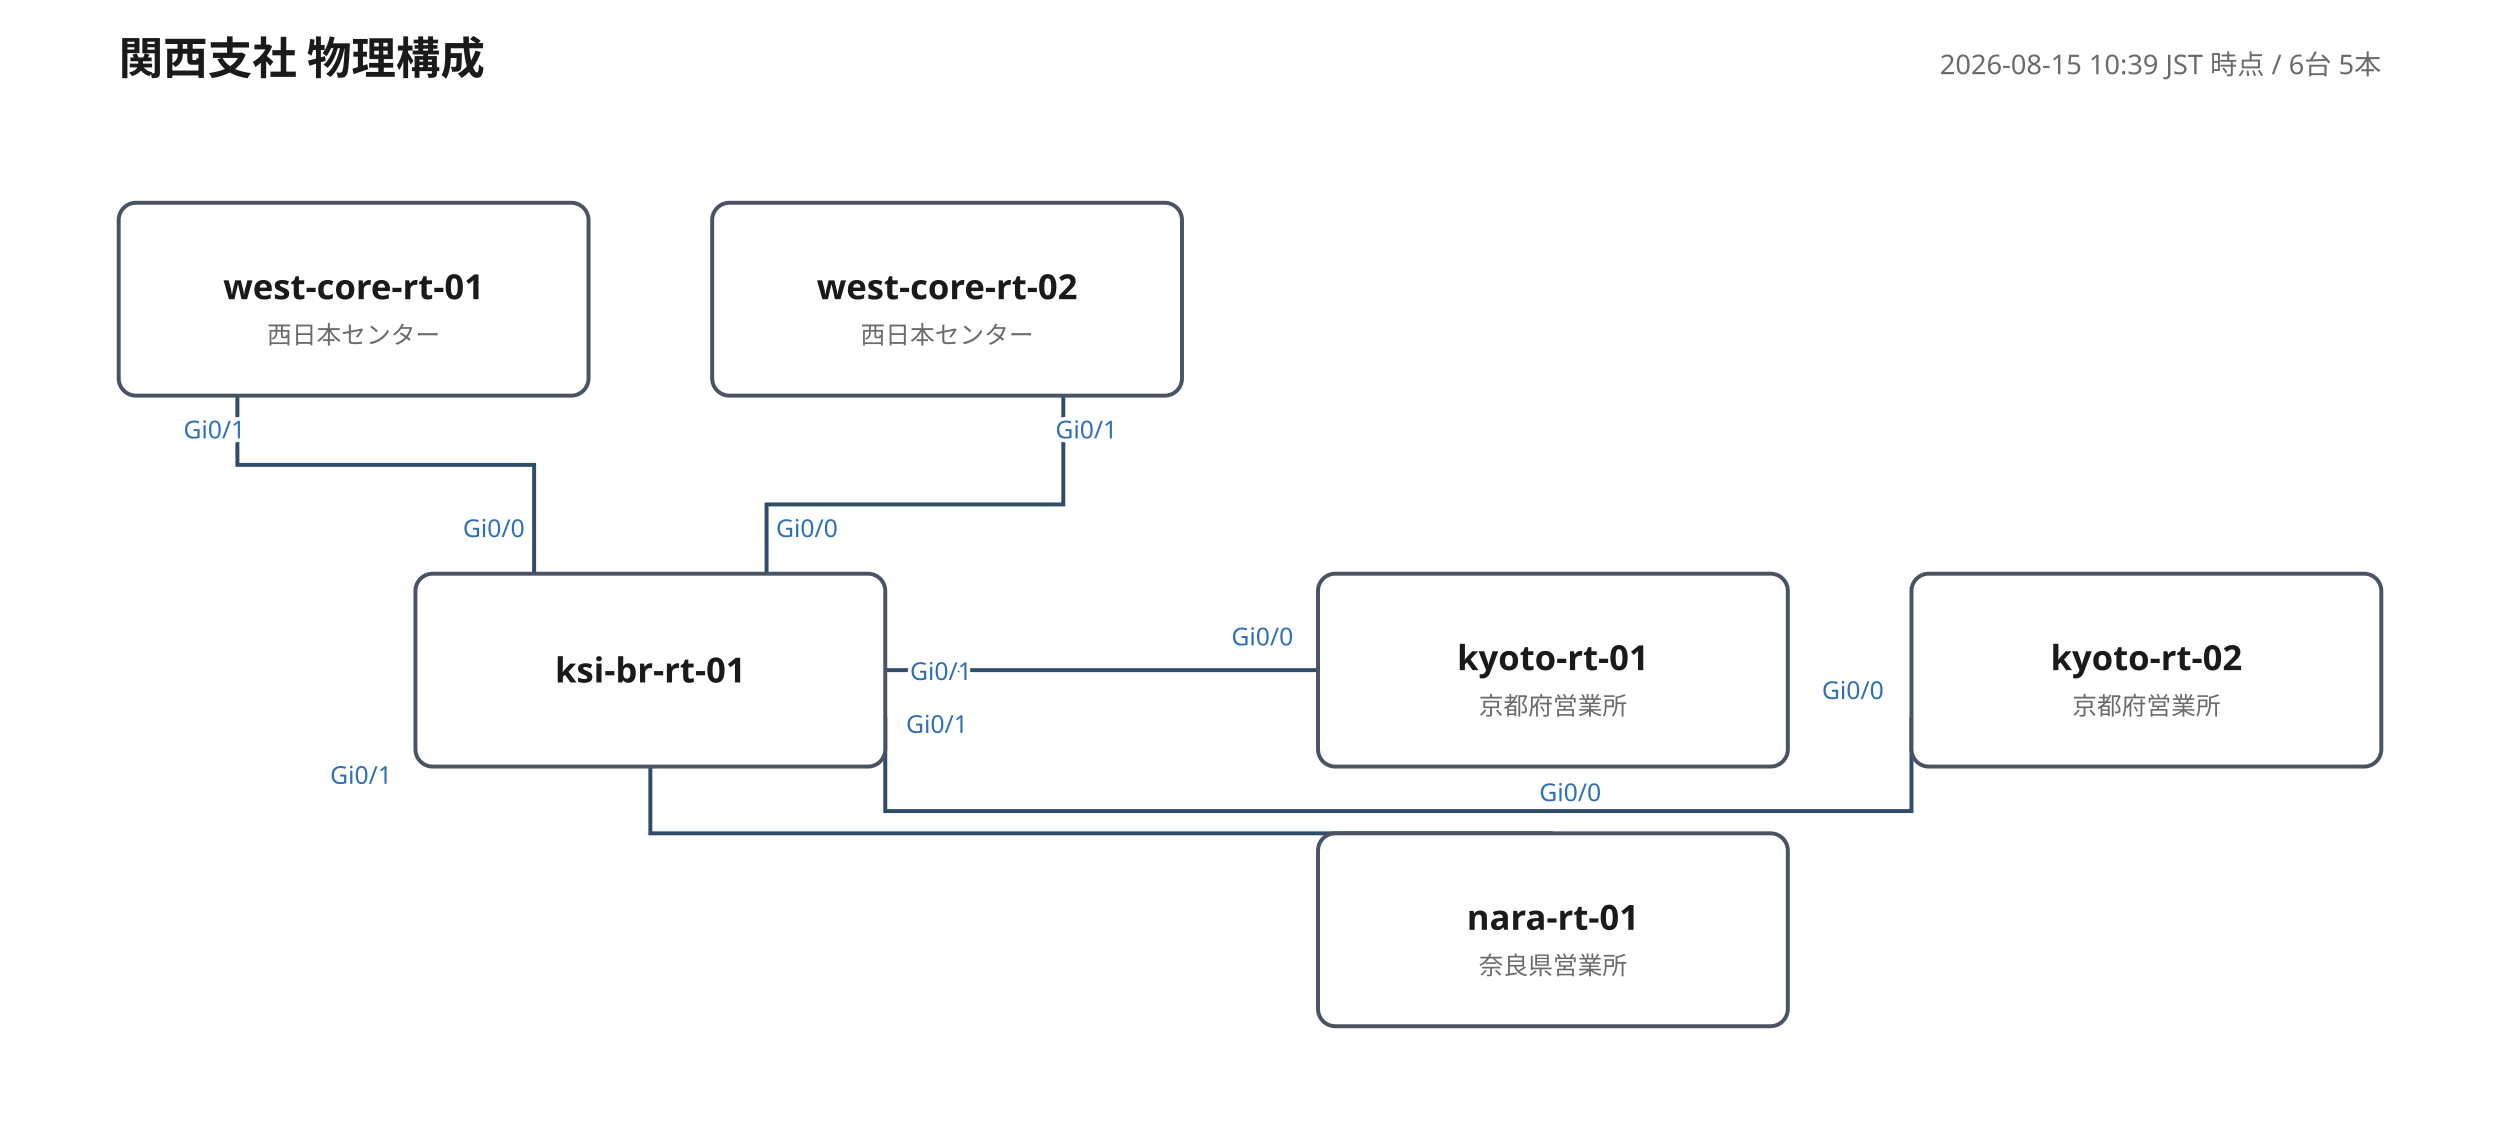
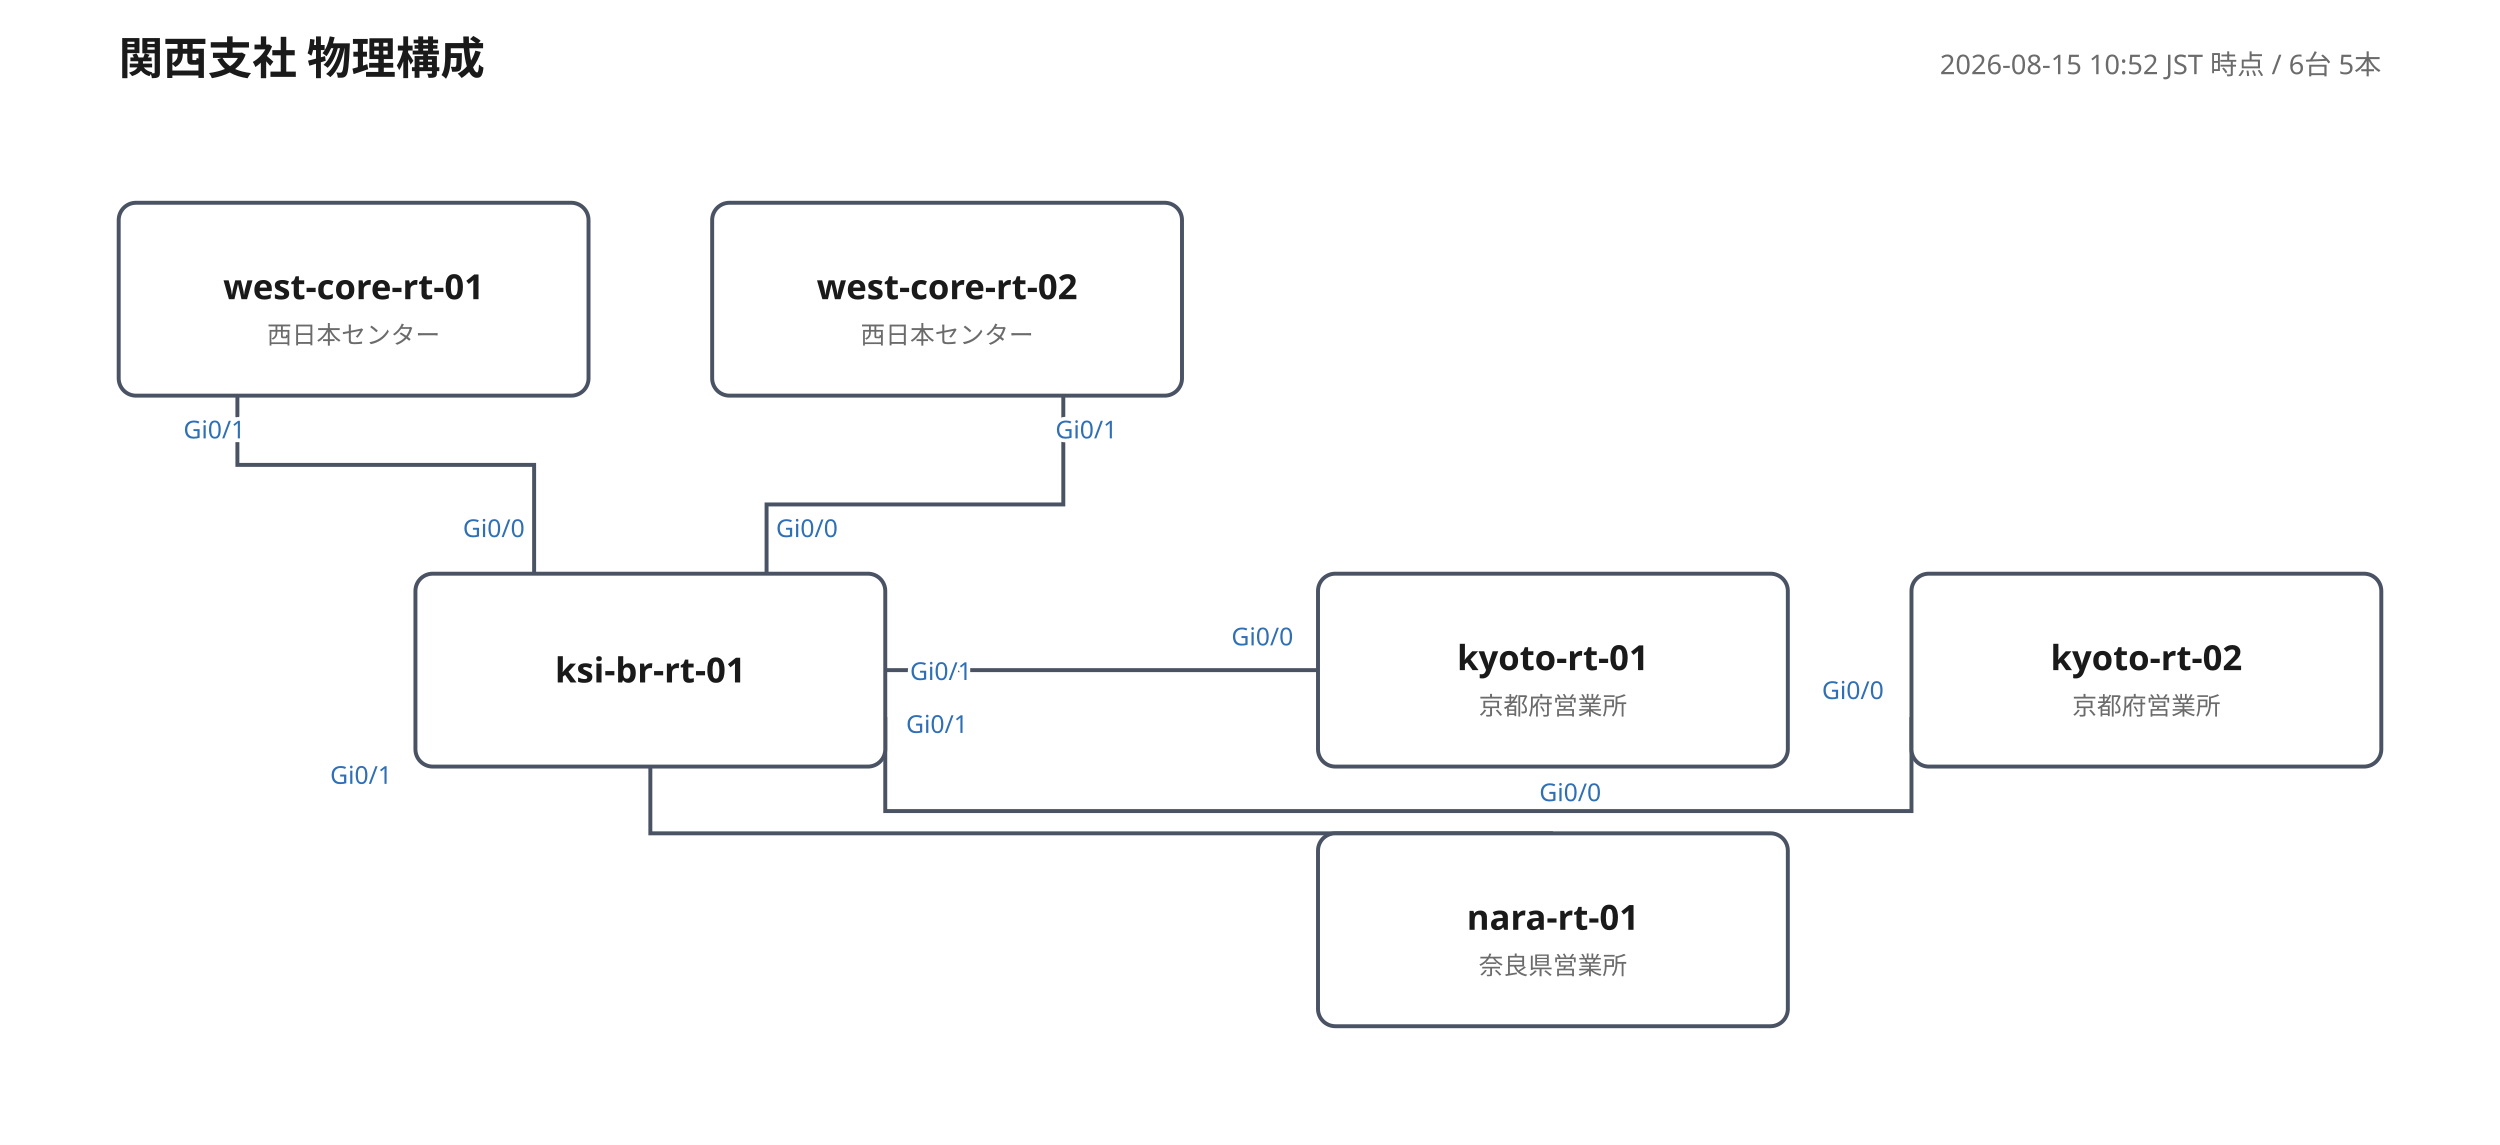
<svg xmlns="http://www.w3.org/2000/svg" width="1011" height="463" viewBox="0 0 1011 463" font-family="'Yu Gothic', 'Hiragino Kaku Gothic ProN', Meiryo, 'Noto Sans JP', sans-serif">
  <rect width="100%" height="100%" fill="#ffffff" />
  <text x="48" y="30" font-size="18" font-weight="700" fill="#1a1a1a">関西支社 物理構成</text>
-   <text x="963" y="30" font-size="11" fill="#6b6b6b" text-anchor="end">2026-08-15 10:39 JST 時点 / 6台 5本</text>
-   <polyline points="216,232 216,188 96,188 96,160" fill="none" stroke="#2f4d6a" stroke-width="1.6" />
+   <text x="963" y="30" font-size="11" fill="#6b6b6b" text-anchor="end">2026-08-15 10:52 JST 時点 / 6台 5本</text>
+   <polyline points="216,232 216,188 96,188 96,160" fill="none" stroke="#4a5364" stroke-width="1.6" />
  <text class="port-label" x="212.2" y="217.2" font-size="10" fill="#2f6fb5" text-anchor="end" paint-order="stroke" stroke="#ffffff" stroke-width="3">Gi0/0</text>
  <text class="port-label" x="99.2" y="177.3" font-size="10" fill="#2f6fb5" text-anchor="end" paint-order="stroke" stroke="#ffffff" stroke-width="3">Gi0/1</text>
-   <polyline points="310,232 310,204 430,204 430,160" fill="none" stroke="#2f4d6a" stroke-width="1.6" />
+   <polyline points="310,232 310,204 430,204 430,160" fill="none" stroke="#4a5364" stroke-width="1.6" />
  <text class="port-label" x="313.8" y="217.2" font-size="10" fill="#2f6fb5" text-anchor="start" paint-order="stroke" stroke="#ffffff" stroke-width="3">Gi0/0</text>
  <text class="port-label" x="426.8" y="177.3" font-size="10" fill="#2f6fb5" text-anchor="start" paint-order="stroke" stroke="#ffffff" stroke-width="3">Gi0/1</text>
-   <polyline points="533,271 497,271 497,271 386,271 358,271" fill="none" stroke="#2f4d6a" stroke-width="1.6" />
+   <polyline points="533,271 497,271 497,271 386,271 358,271" fill="none" stroke="#4a5364" stroke-width="1.6" />
  <text class="port-label" x="523.0" y="261.0" font-size="10" fill="#2f6fb5" text-anchor="end" paint-order="stroke" stroke="#ffffff" stroke-width="3">Gi0/0</text>
  <text class="port-label" x="368.0" y="275.0" font-size="10" fill="#2f6fb5" text-anchor="start" paint-order="stroke" stroke="#ffffff" stroke-width="3">Gi0/1</text>
-   <polyline points="773,290 773,328 628,328 358,328 358,290" fill="none" stroke="#2f4d6a" stroke-width="1.6" />
+   <polyline points="773,290 773,328 628,328 358,328 358,290" fill="none" stroke="#4a5364" stroke-width="1.6" />
  <text class="port-label" x="761.8" y="282.7" font-size="10" fill="#2f6fb5" text-anchor="end" paint-order="stroke" stroke="#ffffff" stroke-width="3">Gi0/0</text>
  <text class="port-label" x="366.4" y="296.4" font-size="10" fill="#2f6fb5" text-anchor="start" paint-order="stroke" stroke="#ffffff" stroke-width="3">Gi0/1</text>
-   <polyline points="628,337 263,337 263,310" fill="none" stroke="#2f4d6a" stroke-width="1.6" />
+   <polyline points="628,337 263,337 263,310" fill="none" stroke="#4a5364" stroke-width="1.6" />
  <text class="port-label" x="635.0" y="324.0" font-size="10" fill="#2f6fb5" text-anchor="middle" paint-order="stroke" stroke="#ffffff" stroke-width="3">Gi0/0</text>
  <text class="port-label" x="146.0" y="317.0" font-size="10" fill="#2f6fb5" text-anchor="middle" paint-order="stroke" stroke="#ffffff" stroke-width="3">Gi0/1</text>
  <g>
    <rect x="48" y="82" width="190" height="78" rx="7" fill="#ffffff" stroke="#4a5364" stroke-width="1.6" />
    <text x="143" y="121" font-size="14" font-weight="700" fill="#1a1a1a" text-anchor="middle">west-core-rt-01</text>
    <text x="143" y="139" font-size="10" fill="#6b6b6b" text-anchor="middle">西日本センター</text>
  </g>
  <g>
    <rect x="288" y="82" width="190" height="78" rx="7" fill="#ffffff" stroke="#4a5364" stroke-width="1.6" />
    <text x="383" y="121" font-size="14" font-weight="700" fill="#1a1a1a" text-anchor="middle">west-core-rt-02</text>
    <text x="383" y="139" font-size="10" fill="#6b6b6b" text-anchor="middle">西日本センター</text>
  </g>
  <g>
    <rect x="168" y="232" width="190" height="78" rx="7" fill="#ffffff" stroke="#4a5364" stroke-width="1.6" />
    <text x="263" y="276" font-size="14" font-weight="700" fill="#1a1a1a" text-anchor="middle">ksi-br-rt-01</text>
  </g>
  <g>
    <rect x="533" y="232" width="190" height="78" rx="7" fill="#ffffff" stroke="#4a5364" stroke-width="1.6" />
    <text x="628" y="271" font-size="14" font-weight="700" fill="#1a1a1a" text-anchor="middle">kyoto-rt-01</text>
    <text x="628" y="289" font-size="10" fill="#6b6b6b" text-anchor="middle">京都府営業所</text>
  </g>
  <g>
    <rect x="773" y="232" width="190" height="78" rx="7" fill="#ffffff" stroke="#4a5364" stroke-width="1.6" />
    <text x="868" y="271" font-size="14" font-weight="700" fill="#1a1a1a" text-anchor="middle">kyoto-rt-02</text>
    <text x="868" y="289" font-size="10" fill="#6b6b6b" text-anchor="middle">京都府営業所</text>
  </g>
  <g>
    <rect x="533" y="337" width="190" height="78" rx="7" fill="#ffffff" stroke="#4a5364" stroke-width="1.6" />
    <text x="628" y="376" font-size="14" font-weight="700" fill="#1a1a1a" text-anchor="middle">nara-rt-01</text>
    <text x="628" y="394" font-size="10" fill="#6b6b6b" text-anchor="middle">奈良県営業所</text>
  </g>
</svg>
